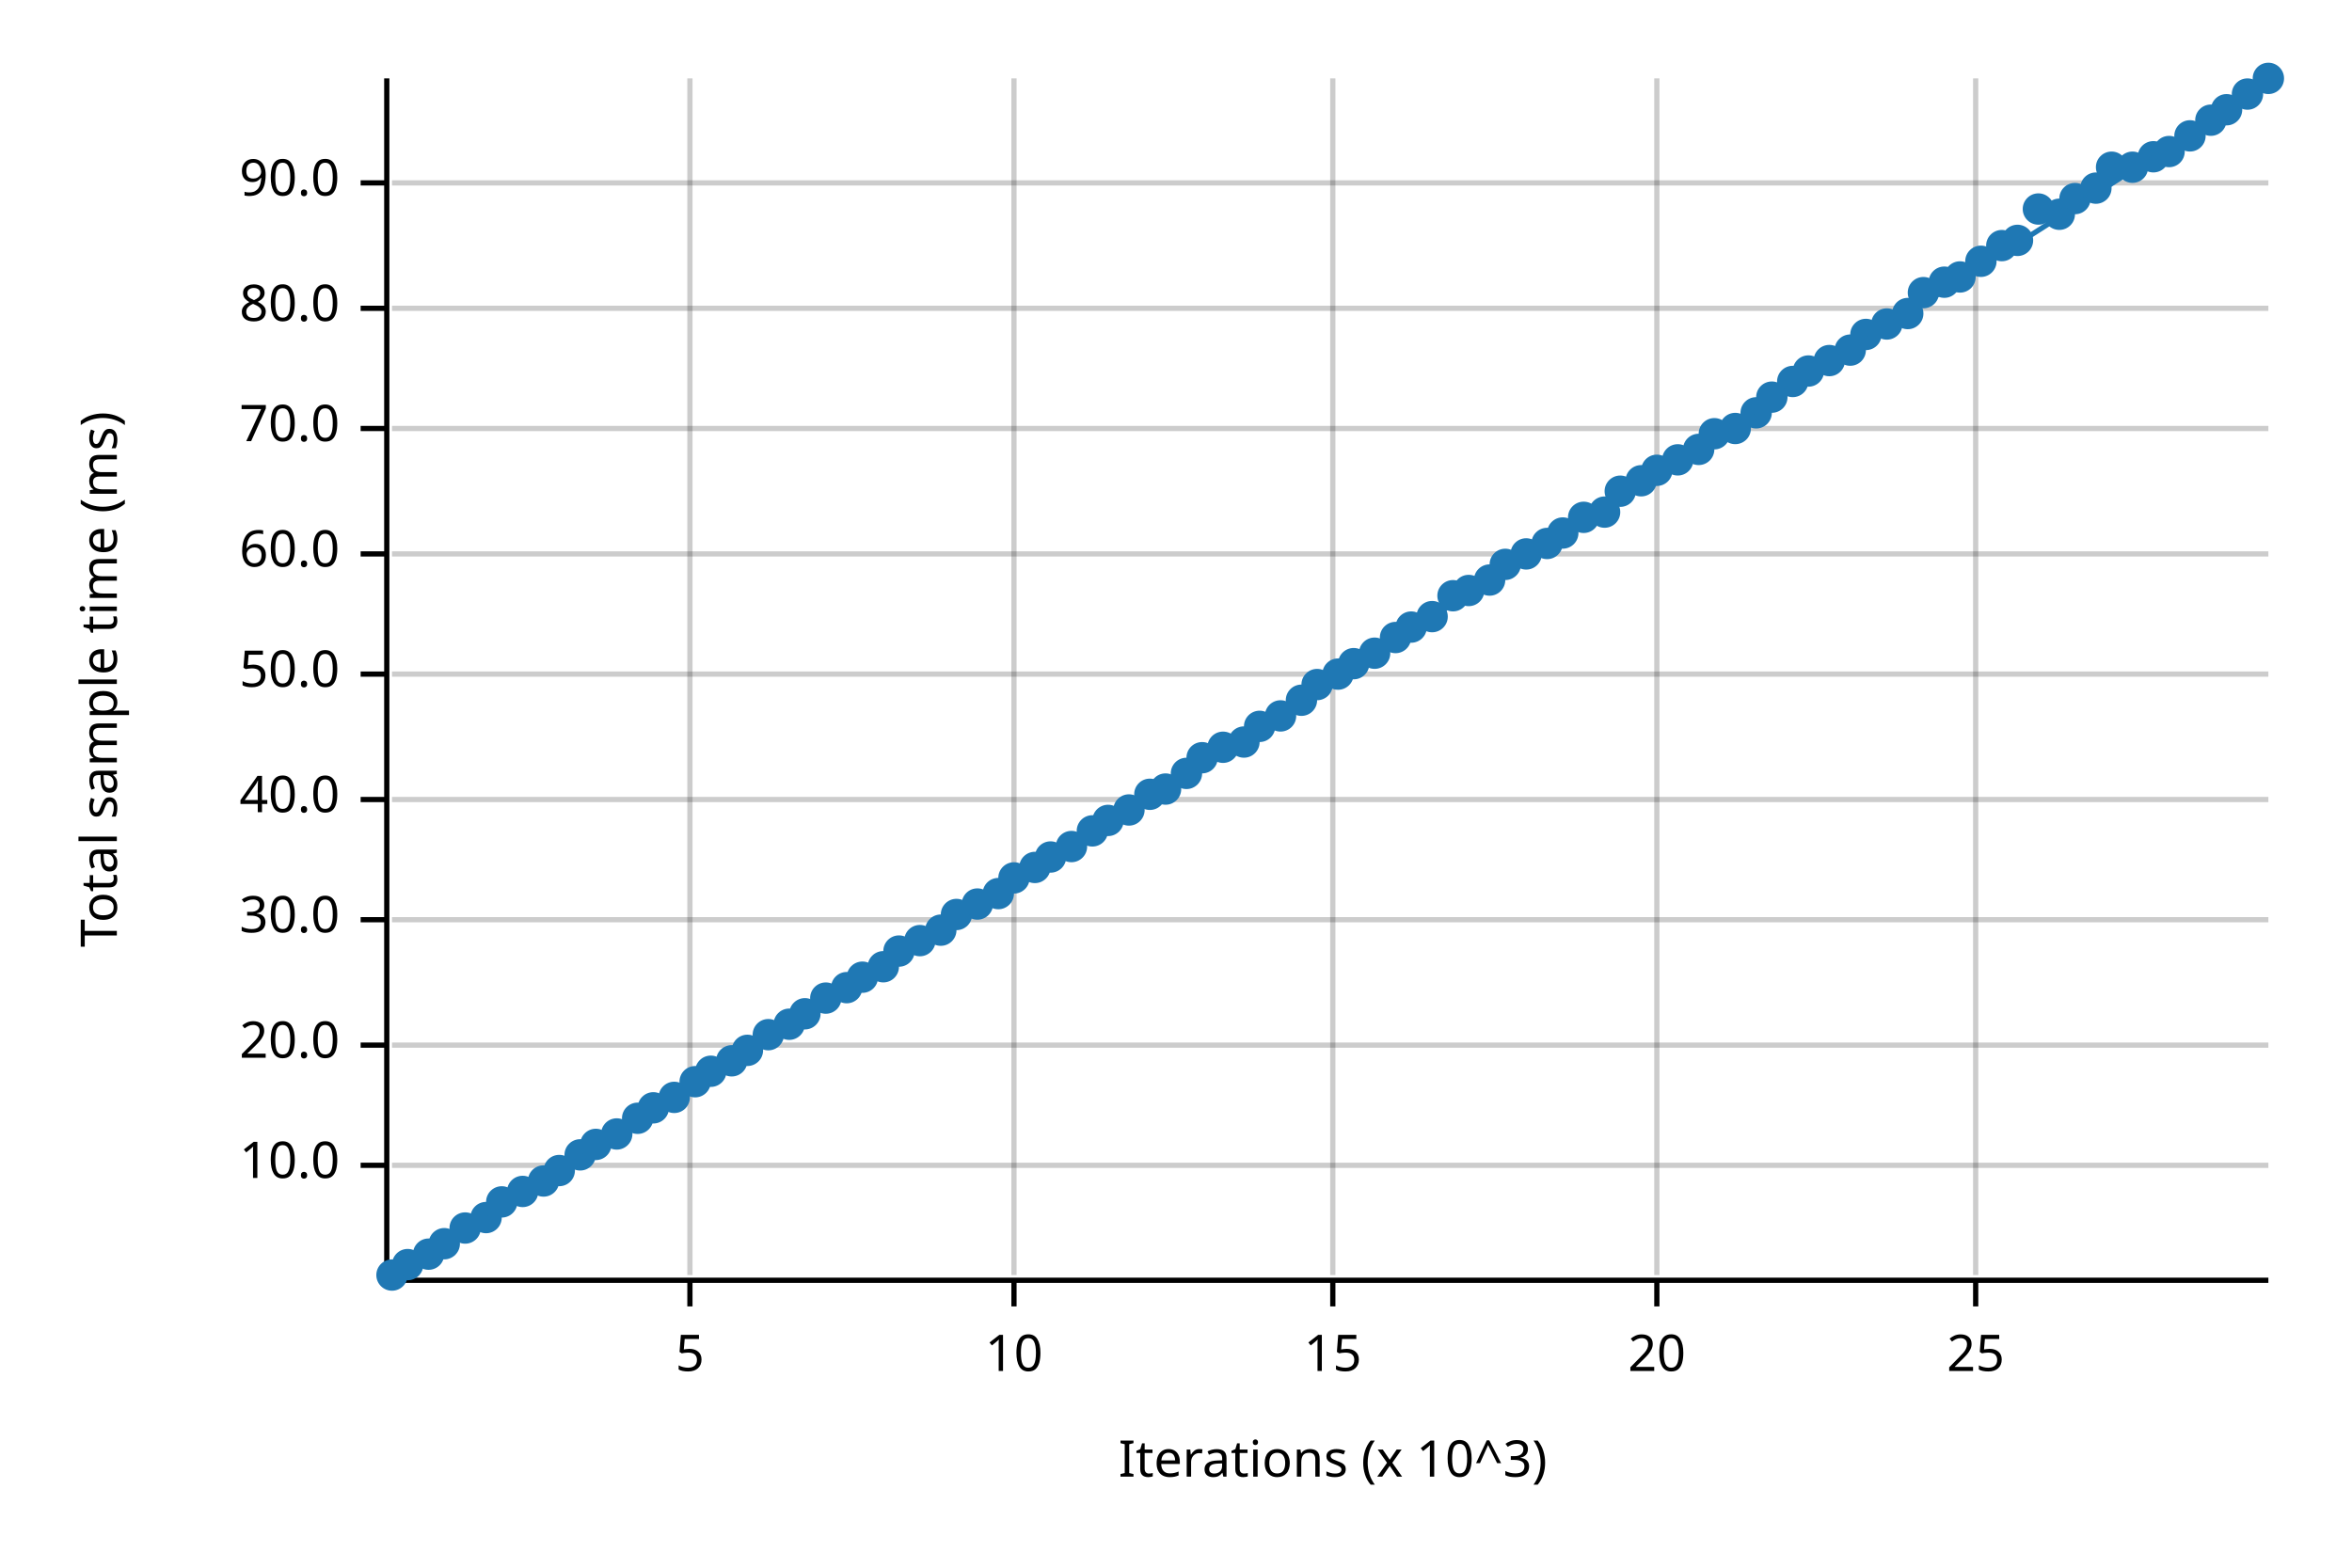
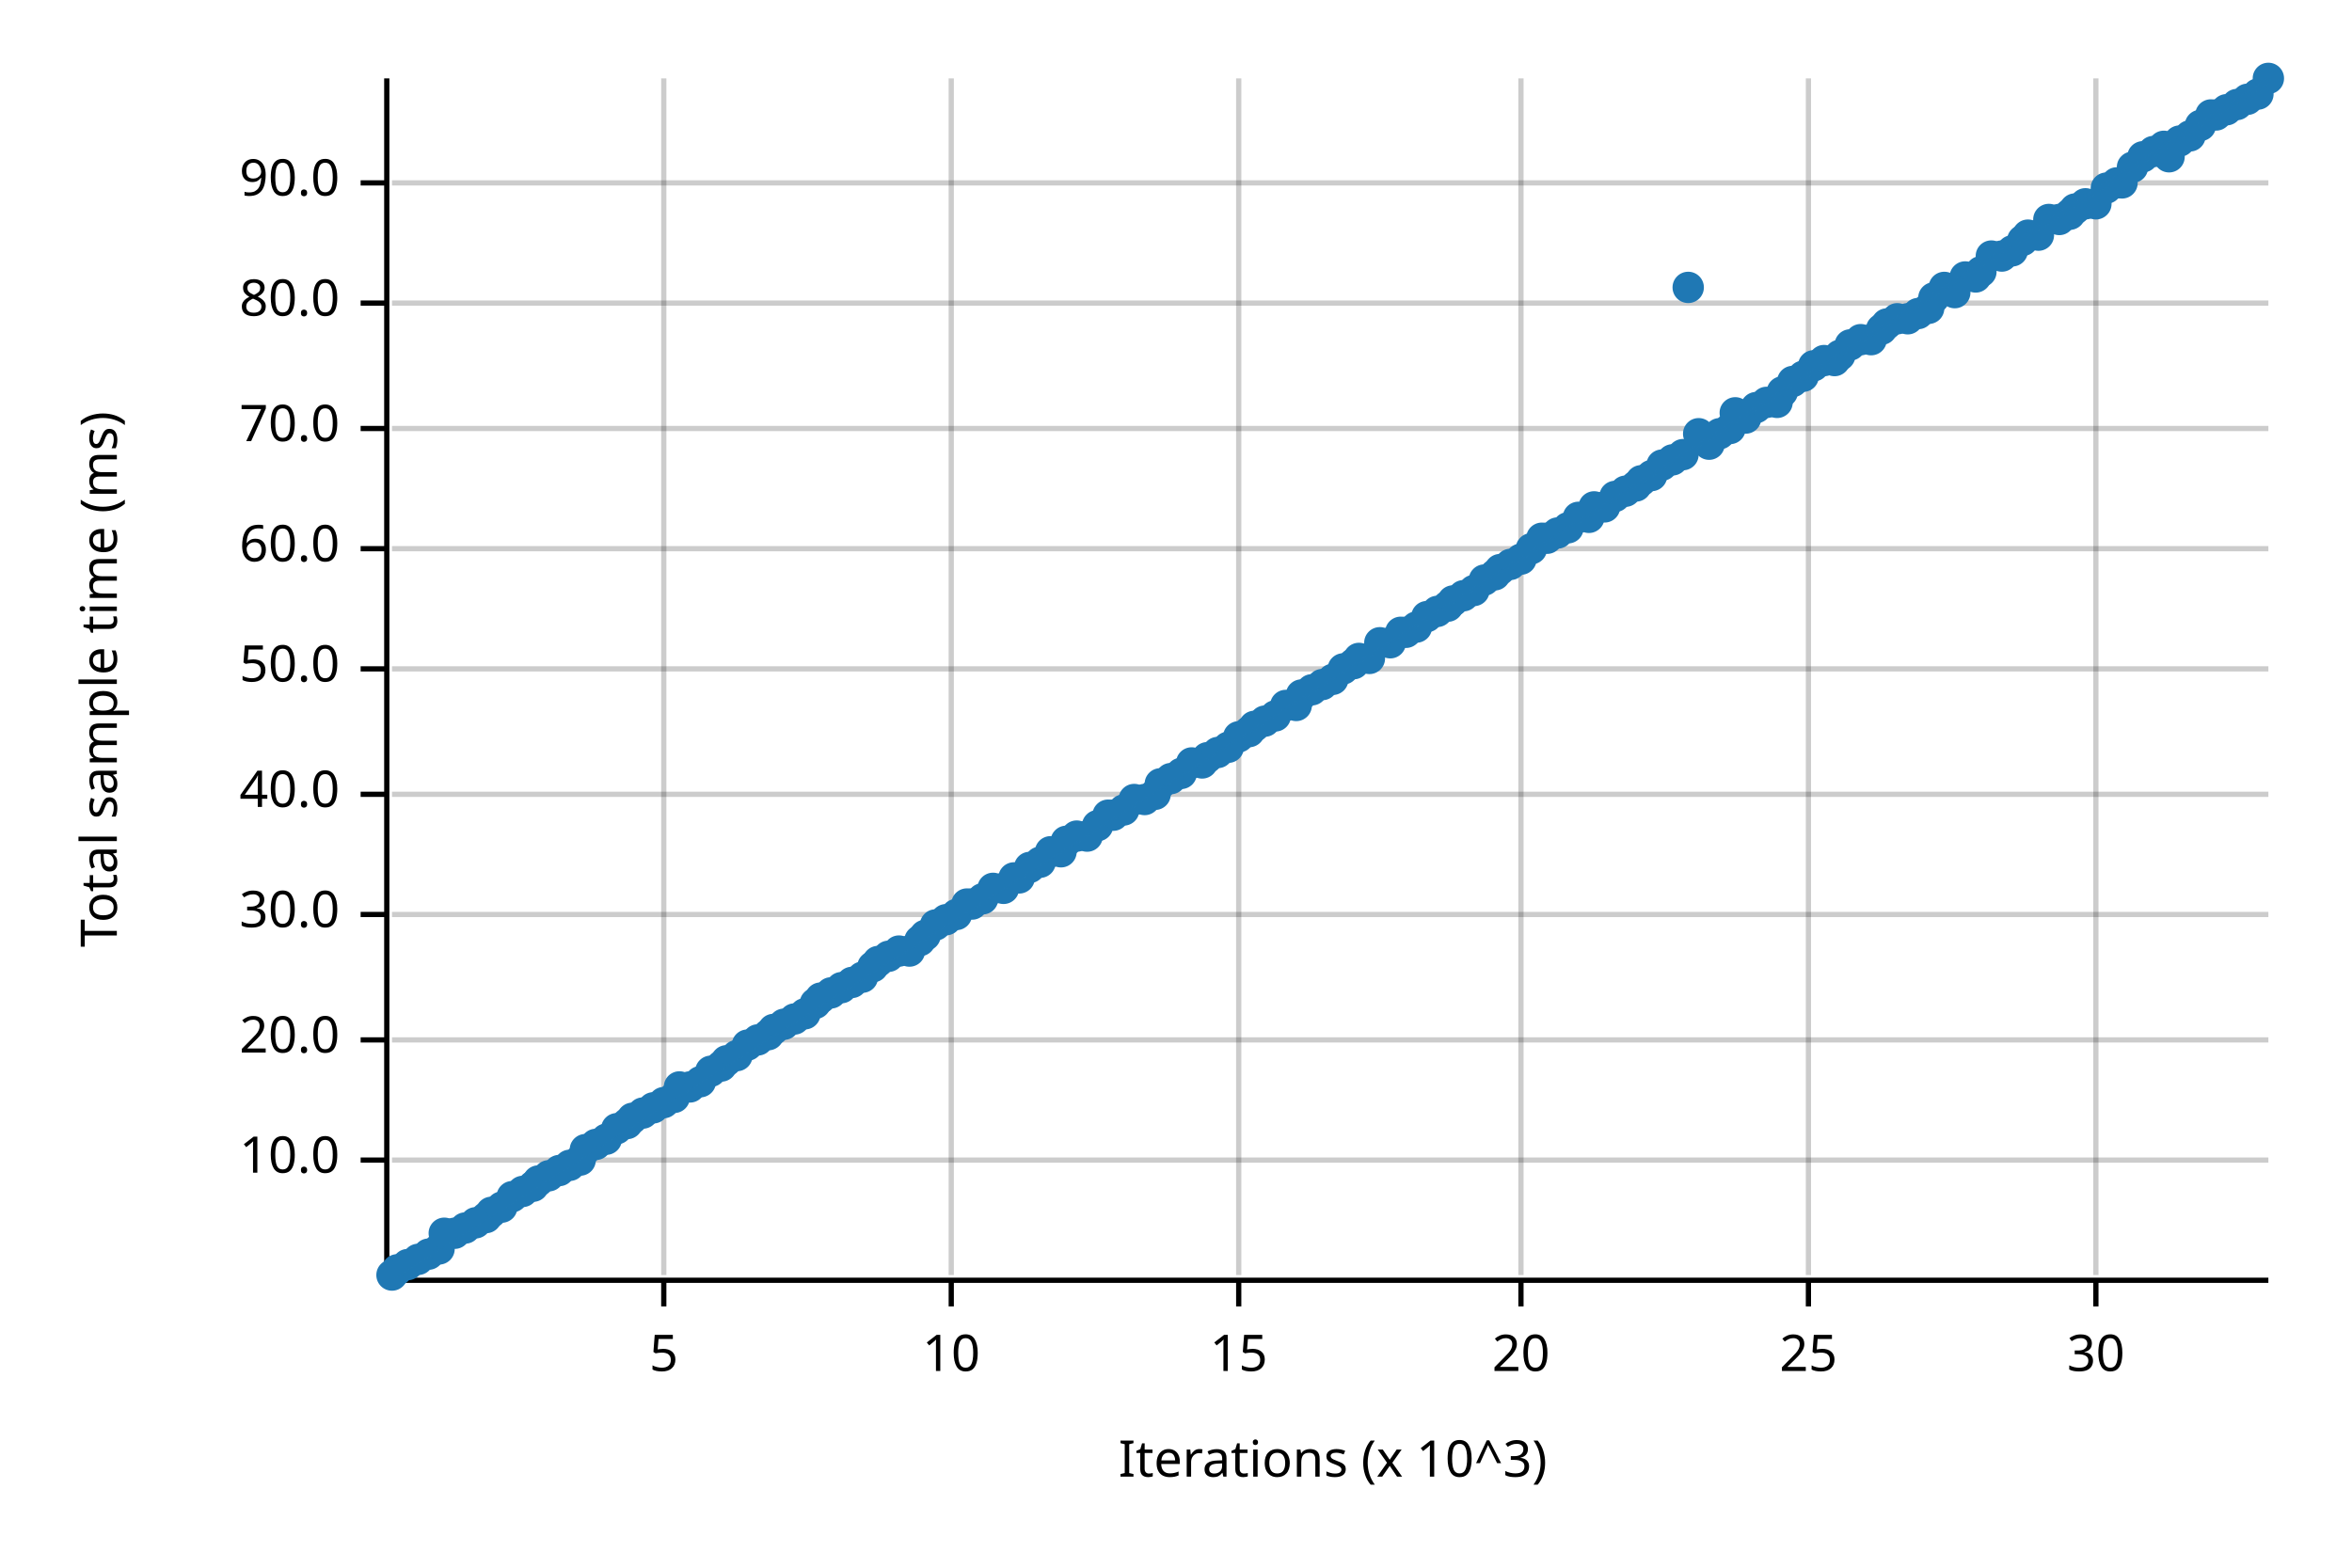
<svg xmlns="http://www.w3.org/2000/svg" width="450" height="300" viewBox="0 0 450 300">
  <text x="15" y="130" dy="0.76em" text-anchor="middle" font-family="sans-serif" font-size="9.677" opacity="1" fill="#000000" transform="rotate(270, 15, 130)">
Total sample time (ms)
</text>
  <text x="255" y="285" dy="-0.5ex" text-anchor="middle" font-family="sans-serif" font-size="9.677" opacity="1" fill="#000000">
Iterations (x 10^3)
</text>
-   <line opacity="0.2" stroke="#000000" stroke-width="1" x1="132" y1="244" x2="132" y2="15" />
-   <line opacity="0.2" stroke="#000000" stroke-width="1" x1="194" y1="244" x2="194" y2="15" />
-   <line opacity="0.2" stroke="#000000" stroke-width="1" x1="255" y1="244" x2="255" y2="15" />
-   <line opacity="0.2" stroke="#000000" stroke-width="1" x1="317" y1="244" x2="317" y2="15" />
-   <line opacity="0.2" stroke="#000000" stroke-width="1" x1="378" y1="244" x2="378" y2="15" />
-   <line opacity="0.2" stroke="#000000" stroke-width="1" x1="75" y1="223" x2="434" y2="223" />
-   <line opacity="0.2" stroke="#000000" stroke-width="1" x1="75" y1="200" x2="434" y2="200" />
-   <line opacity="0.2" stroke="#000000" stroke-width="1" x1="75" y1="176" x2="434" y2="176" />
-   <line opacity="0.2" stroke="#000000" stroke-width="1" x1="75" y1="153" x2="434" y2="153" />
-   <line opacity="0.2" stroke="#000000" stroke-width="1" x1="75" y1="129" x2="434" y2="129" />
-   <line opacity="0.2" stroke="#000000" stroke-width="1" x1="75" y1="106" x2="434" y2="106" />
+   <line opacity="0.2" stroke="#000000" stroke-width="1" x1="127" y1="244" x2="127" y2="15" />
+   <line opacity="0.2" stroke="#000000" stroke-width="1" x1="182" y1="244" x2="182" y2="15" />
+   <line opacity="0.2" stroke="#000000" stroke-width="1" x1="237" y1="244" x2="237" y2="15" />
+   <line opacity="0.2" stroke="#000000" stroke-width="1" x1="291" y1="244" x2="291" y2="15" />
+   <line opacity="0.2" stroke="#000000" stroke-width="1" x1="346" y1="244" x2="346" y2="15" />
+   <line opacity="0.2" stroke="#000000" stroke-width="1" x1="401" y1="244" x2="401" y2="15" />
+   <line opacity="0.2" stroke="#000000" stroke-width="1" x1="75" y1="222" x2="434" y2="222" />
+   <line opacity="0.2" stroke="#000000" stroke-width="1" x1="75" y1="199" x2="434" y2="199" />
+   <line opacity="0.2" stroke="#000000" stroke-width="1" x1="75" y1="175" x2="434" y2="175" />
+   <line opacity="0.2" stroke="#000000" stroke-width="1" x1="75" y1="152" x2="434" y2="152" />
+   <line opacity="0.2" stroke="#000000" stroke-width="1" x1="75" y1="128" x2="434" y2="128" />
+   <line opacity="0.2" stroke="#000000" stroke-width="1" x1="75" y1="105" x2="434" y2="105" />
  <line opacity="0.2" stroke="#000000" stroke-width="1" x1="75" y1="82" x2="434" y2="82" />
-   <line opacity="0.2" stroke="#000000" stroke-width="1" x1="75" y1="59" x2="434" y2="59" />
+   <line opacity="0.2" stroke="#000000" stroke-width="1" x1="75" y1="58" x2="434" y2="58" />
  <line opacity="0.2" stroke="#000000" stroke-width="1" x1="75" y1="35" x2="434" y2="35" />
  <polyline fill="none" opacity="1" stroke="#000000" stroke-width="1" points="74,15 74,244 " />
-   <text x="65" y="223" dy="0.5ex" text-anchor="end" font-family="sans-serif" font-size="9.677" opacity="1" fill="#000000">
+   <text x="65" y="222" dy="0.5ex" text-anchor="end" font-family="sans-serif" font-size="9.677" opacity="1" fill="#000000">
10.0
</text>
-   <polyline fill="none" opacity="1" stroke="#000000" stroke-width="1" points="69,223 74,223 " />
-   <text x="65" y="200" dy="0.5ex" text-anchor="end" font-family="sans-serif" font-size="9.677" opacity="1" fill="#000000">
+   <polyline fill="none" opacity="1" stroke="#000000" stroke-width="1" points="69,222 74,222 " />
+   <text x="65" y="199" dy="0.5ex" text-anchor="end" font-family="sans-serif" font-size="9.677" opacity="1" fill="#000000">
20.0
</text>
-   <polyline fill="none" opacity="1" stroke="#000000" stroke-width="1" points="69,200 74,200 " />
-   <text x="65" y="176" dy="0.5ex" text-anchor="end" font-family="sans-serif" font-size="9.677" opacity="1" fill="#000000">
+   <polyline fill="none" opacity="1" stroke="#000000" stroke-width="1" points="69,199 74,199 " />
+   <text x="65" y="175" dy="0.5ex" text-anchor="end" font-family="sans-serif" font-size="9.677" opacity="1" fill="#000000">
30.0
</text>
-   <polyline fill="none" opacity="1" stroke="#000000" stroke-width="1" points="69,176 74,176 " />
-   <text x="65" y="153" dy="0.5ex" text-anchor="end" font-family="sans-serif" font-size="9.677" opacity="1" fill="#000000">
+   <polyline fill="none" opacity="1" stroke="#000000" stroke-width="1" points="69,175 74,175 " />
+   <text x="65" y="152" dy="0.5ex" text-anchor="end" font-family="sans-serif" font-size="9.677" opacity="1" fill="#000000">
40.0
</text>
-   <polyline fill="none" opacity="1" stroke="#000000" stroke-width="1" points="69,153 74,153 " />
-   <text x="65" y="129" dy="0.5ex" text-anchor="end" font-family="sans-serif" font-size="9.677" opacity="1" fill="#000000">
+   <polyline fill="none" opacity="1" stroke="#000000" stroke-width="1" points="69,152 74,152 " />
+   <text x="65" y="128" dy="0.5ex" text-anchor="end" font-family="sans-serif" font-size="9.677" opacity="1" fill="#000000">
50.0
</text>
-   <polyline fill="none" opacity="1" stroke="#000000" stroke-width="1" points="69,129 74,129 " />
-   <text x="65" y="106" dy="0.5ex" text-anchor="end" font-family="sans-serif" font-size="9.677" opacity="1" fill="#000000">
+   <polyline fill="none" opacity="1" stroke="#000000" stroke-width="1" points="69,128 74,128 " />
+   <text x="65" y="105" dy="0.5ex" text-anchor="end" font-family="sans-serif" font-size="9.677" opacity="1" fill="#000000">
60.0
</text>
-   <polyline fill="none" opacity="1" stroke="#000000" stroke-width="1" points="69,106 74,106 " />
+   <polyline fill="none" opacity="1" stroke="#000000" stroke-width="1" points="69,105 74,105 " />
  <text x="65" y="82" dy="0.5ex" text-anchor="end" font-family="sans-serif" font-size="9.677" opacity="1" fill="#000000">
70.0
</text>
  <polyline fill="none" opacity="1" stroke="#000000" stroke-width="1" points="69,82 74,82 " />
-   <text x="65" y="59" dy="0.5ex" text-anchor="end" font-family="sans-serif" font-size="9.677" opacity="1" fill="#000000">
+   <text x="65" y="58" dy="0.5ex" text-anchor="end" font-family="sans-serif" font-size="9.677" opacity="1" fill="#000000">
80.0
</text>
-   <polyline fill="none" opacity="1" stroke="#000000" stroke-width="1" points="69,59 74,59 " />
+   <polyline fill="none" opacity="1" stroke="#000000" stroke-width="1" points="69,58 74,58 " />
  <text x="65" y="35" dy="0.5ex" text-anchor="end" font-family="sans-serif" font-size="9.677" opacity="1" fill="#000000">
90.0
</text>
  <polyline fill="none" opacity="1" stroke="#000000" stroke-width="1" points="69,35 74,35 " />
  <polyline fill="none" opacity="1" stroke="#000000" stroke-width="1" points="75,245 434,245 " />
-   <text x="132" y="255" dy="0.76em" text-anchor="middle" font-family="sans-serif" font-size="9.677" opacity="1" fill="#000000">
+   <text x="127" y="255" dy="0.76em" text-anchor="middle" font-family="sans-serif" font-size="9.677" opacity="1" fill="#000000">
5
</text>
-   <polyline fill="none" opacity="1" stroke="#000000" stroke-width="1" points="132,245 132,250 " />
-   <text x="194" y="255" dy="0.76em" text-anchor="middle" font-family="sans-serif" font-size="9.677" opacity="1" fill="#000000">
+   <polyline fill="none" opacity="1" stroke="#000000" stroke-width="1" points="127,245 127,250 " />
+   <text x="182" y="255" dy="0.76em" text-anchor="middle" font-family="sans-serif" font-size="9.677" opacity="1" fill="#000000">
10
</text>
-   <polyline fill="none" opacity="1" stroke="#000000" stroke-width="1" points="194,245 194,250 " />
-   <text x="255" y="255" dy="0.76em" text-anchor="middle" font-family="sans-serif" font-size="9.677" opacity="1" fill="#000000">
+   <polyline fill="none" opacity="1" stroke="#000000" stroke-width="1" points="182,245 182,250 " />
+   <text x="237" y="255" dy="0.76em" text-anchor="middle" font-family="sans-serif" font-size="9.677" opacity="1" fill="#000000">
15
</text>
-   <polyline fill="none" opacity="1" stroke="#000000" stroke-width="1" points="255,245 255,250 " />
-   <text x="317" y="255" dy="0.76em" text-anchor="middle" font-family="sans-serif" font-size="9.677" opacity="1" fill="#000000">
+   <polyline fill="none" opacity="1" stroke="#000000" stroke-width="1" points="237,245 237,250 " />
+   <text x="291" y="255" dy="0.76em" text-anchor="middle" font-family="sans-serif" font-size="9.677" opacity="1" fill="#000000">
20
</text>
-   <polyline fill="none" opacity="1" stroke="#000000" stroke-width="1" points="317,245 317,250 " />
-   <text x="378" y="255" dy="0.76em" text-anchor="middle" font-family="sans-serif" font-size="9.677" opacity="1" fill="#000000">
+   <polyline fill="none" opacity="1" stroke="#000000" stroke-width="1" points="291,245 291,250 " />
+   <text x="346" y="255" dy="0.76em" text-anchor="middle" font-family="sans-serif" font-size="9.677" opacity="1" fill="#000000">
25
</text>
-   <polyline fill="none" opacity="1" stroke="#000000" stroke-width="1" points="378,245 378,250 " />
+   <polyline fill="none" opacity="1" stroke="#000000" stroke-width="1" points="346,245 346,250 " />
+   <text x="401" y="255" dy="0.76em" text-anchor="middle" font-family="sans-serif" font-size="9.677" opacity="1" fill="#000000">
+ 30
+ </text>
+   <polyline fill="none" opacity="1" stroke="#000000" stroke-width="1" points="401,245 401,250 " />
  <circle cx="75" cy="244" r="3" opacity="1" fill="#1F78B4" stroke="none" stroke-width="1" />
+   <circle cx="76" cy="243" r="3" opacity="1" fill="#1F78B4" stroke="none" stroke-width="1" />
  <circle cx="78" cy="242" r="3" opacity="1" fill="#1F78B4" stroke="none" stroke-width="1" />
+   <circle cx="80" cy="241" r="3" opacity="1" fill="#1F78B4" stroke="none" stroke-width="1" />
  <circle cx="82" cy="240" r="3" opacity="1" fill="#1F78B4" stroke="none" stroke-width="1" />
-   <circle cx="85" cy="238" r="3" opacity="1" fill="#1F78B4" stroke="none" stroke-width="1" />
+   <circle cx="84" cy="239" r="3" opacity="1" fill="#1F78B4" stroke="none" stroke-width="1" />
+   <circle cx="85" cy="236" r="3" opacity="1" fill="#1F78B4" stroke="none" stroke-width="1" />
+   <circle cx="87" cy="236" r="3" opacity="1" fill="#1F78B4" stroke="none" stroke-width="1" />
  <circle cx="89" cy="235" r="3" opacity="1" fill="#1F78B4" stroke="none" stroke-width="1" />
+   <circle cx="91" cy="234" r="3" opacity="1" fill="#1F78B4" stroke="none" stroke-width="1" />
  <circle cx="93" cy="233" r="3" opacity="1" fill="#1F78B4" stroke="none" stroke-width="1" />
-   <circle cx="96" cy="230" r="3" opacity="1" fill="#1F78B4" stroke="none" stroke-width="1" />
+   <circle cx="94" cy="232" r="3" opacity="1" fill="#1F78B4" stroke="none" stroke-width="1" />
+   <circle cx="96" cy="231" r="3" opacity="1" fill="#1F78B4" stroke="none" stroke-width="1" />
+   <circle cx="98" cy="229" r="3" opacity="1" fill="#1F78B4" stroke="none" stroke-width="1" />
  <circle cx="100" cy="228" r="3" opacity="1" fill="#1F78B4" stroke="none" stroke-width="1" />
-   <circle cx="104" cy="226" r="3" opacity="1" fill="#1F78B4" stroke="none" stroke-width="1" />
+   <circle cx="102" cy="227" r="3" opacity="1" fill="#1F78B4" stroke="none" stroke-width="1" />
+   <circle cx="103" cy="226" r="3" opacity="1" fill="#1F78B4" stroke="none" stroke-width="1" />
+   <circle cx="105" cy="225" r="3" opacity="1" fill="#1F78B4" stroke="none" stroke-width="1" />
  <circle cx="107" cy="224" r="3" opacity="1" fill="#1F78B4" stroke="none" stroke-width="1" />
-   <circle cx="111" cy="221" r="3" opacity="1" fill="#1F78B4" stroke="none" stroke-width="1" />
+   <circle cx="109" cy="223" r="3" opacity="1" fill="#1F78B4" stroke="none" stroke-width="1" />
+   <circle cx="111" cy="222" r="3" opacity="1" fill="#1F78B4" stroke="none" stroke-width="1" />
+   <circle cx="112" cy="220" r="3" opacity="1" fill="#1F78B4" stroke="none" stroke-width="1" />
  <circle cx="114" cy="219" r="3" opacity="1" fill="#1F78B4" stroke="none" stroke-width="1" />
-   <circle cx="118" cy="217" r="3" opacity="1" fill="#1F78B4" stroke="none" stroke-width="1" />
-   <circle cx="122" cy="214" r="3" opacity="1" fill="#1F78B4" stroke="none" stroke-width="1" />
+   <circle cx="116" cy="218" r="3" opacity="1" fill="#1F78B4" stroke="none" stroke-width="1" />
+   <circle cx="118" cy="216" r="3" opacity="1" fill="#1F78B4" stroke="none" stroke-width="1" />
+   <circle cx="120" cy="215" r="3" opacity="1" fill="#1F78B4" stroke="none" stroke-width="1" />
+   <circle cx="121" cy="214" r="3" opacity="1" fill="#1F78B4" stroke="none" stroke-width="1" />
+   <circle cx="123" cy="213" r="3" opacity="1" fill="#1F78B4" stroke="none" stroke-width="1" />
  <circle cx="125" cy="212" r="3" opacity="1" fill="#1F78B4" stroke="none" stroke-width="1" />
+   <circle cx="127" cy="211" r="3" opacity="1" fill="#1F78B4" stroke="none" stroke-width="1" />
  <circle cx="129" cy="210" r="3" opacity="1" fill="#1F78B4" stroke="none" stroke-width="1" />
-   <circle cx="133" cy="207" r="3" opacity="1" fill="#1F78B4" stroke="none" stroke-width="1" />
+   <circle cx="130" cy="208" r="3" opacity="1" fill="#1F78B4" stroke="none" stroke-width="1" />
+   <circle cx="132" cy="208" r="3" opacity="1" fill="#1F78B4" stroke="none" stroke-width="1" />
+   <circle cx="134" cy="207" r="3" opacity="1" fill="#1F78B4" stroke="none" stroke-width="1" />
  <circle cx="136" cy="205" r="3" opacity="1" fill="#1F78B4" stroke="none" stroke-width="1" />
-   <circle cx="140" cy="203" r="3" opacity="1" fill="#1F78B4" stroke="none" stroke-width="1" />
-   <circle cx="143" cy="201" r="3" opacity="1" fill="#1F78B4" stroke="none" stroke-width="1" />
+   <circle cx="138" cy="204" r="3" opacity="1" fill="#1F78B4" stroke="none" stroke-width="1" />
+   <circle cx="139" cy="203" r="3" opacity="1" fill="#1F78B4" stroke="none" stroke-width="1" />
+   <circle cx="141" cy="202" r="3" opacity="1" fill="#1F78B4" stroke="none" stroke-width="1" />
+   <circle cx="143" cy="200" r="3" opacity="1" fill="#1F78B4" stroke="none" stroke-width="1" />
+   <circle cx="145" cy="199" r="3" opacity="1" fill="#1F78B4" stroke="none" stroke-width="1" />
  <circle cx="147" cy="198" r="3" opacity="1" fill="#1F78B4" stroke="none" stroke-width="1" />
-   <circle cx="151" cy="196" r="3" opacity="1" fill="#1F78B4" stroke="none" stroke-width="1" />
+   <circle cx="148" cy="197" r="3" opacity="1" fill="#1F78B4" stroke="none" stroke-width="1" />
+   <circle cx="150" cy="196" r="3" opacity="1" fill="#1F78B4" stroke="none" stroke-width="1" />
+   <circle cx="152" cy="195" r="3" opacity="1" fill="#1F78B4" stroke="none" stroke-width="1" />
  <circle cx="154" cy="194" r="3" opacity="1" fill="#1F78B4" stroke="none" stroke-width="1" />
-   <circle cx="158" cy="191" r="3" opacity="1" fill="#1F78B4" stroke="none" stroke-width="1" />
-   <circle cx="162" cy="189" r="3" opacity="1" fill="#1F78B4" stroke="none" stroke-width="1" />
+   <circle cx="156" cy="192" r="3" opacity="1" fill="#1F78B4" stroke="none" stroke-width="1" />
+   <circle cx="157" cy="191" r="3" opacity="1" fill="#1F78B4" stroke="none" stroke-width="1" />
+   <circle cx="159" cy="190" r="3" opacity="1" fill="#1F78B4" stroke="none" stroke-width="1" />
+   <circle cx="161" cy="189" r="3" opacity="1" fill="#1F78B4" stroke="none" stroke-width="1" />
+   <circle cx="163" cy="188" r="3" opacity="1" fill="#1F78B4" stroke="none" stroke-width="1" />
  <circle cx="165" cy="187" r="3" opacity="1" fill="#1F78B4" stroke="none" stroke-width="1" />
-   <circle cx="169" cy="185" r="3" opacity="1" fill="#1F78B4" stroke="none" stroke-width="1" />
+   <circle cx="167" cy="185" r="3" opacity="1" fill="#1F78B4" stroke="none" stroke-width="1" />
+   <circle cx="168" cy="184" r="3" opacity="1" fill="#1F78B4" stroke="none" stroke-width="1" />
+   <circle cx="170" cy="183" r="3" opacity="1" fill="#1F78B4" stroke="none" stroke-width="1" />
  <circle cx="172" cy="182" r="3" opacity="1" fill="#1F78B4" stroke="none" stroke-width="1" />
+   <circle cx="174" cy="182" r="3" opacity="1" fill="#1F78B4" stroke="none" stroke-width="1" />
  <circle cx="176" cy="180" r="3" opacity="1" fill="#1F78B4" stroke="none" stroke-width="1" />
-   <circle cx="180" cy="178" r="3" opacity="1" fill="#1F78B4" stroke="none" stroke-width="1" />
+   <circle cx="177" cy="179" r="3" opacity="1" fill="#1F78B4" stroke="none" stroke-width="1" />
+   <circle cx="179" cy="177" r="3" opacity="1" fill="#1F78B4" stroke="none" stroke-width="1" />
+   <circle cx="181" cy="176" r="3" opacity="1" fill="#1F78B4" stroke="none" stroke-width="1" />
  <circle cx="183" cy="175" r="3" opacity="1" fill="#1F78B4" stroke="none" stroke-width="1" />
-   <circle cx="187" cy="173" r="3" opacity="1" fill="#1F78B4" stroke="none" stroke-width="1" />
-   <circle cx="191" cy="171" r="3" opacity="1" fill="#1F78B4" stroke="none" stroke-width="1" />
+   <circle cx="185" cy="173" r="3" opacity="1" fill="#1F78B4" stroke="none" stroke-width="1" />
+   <circle cx="186" cy="173" r="3" opacity="1" fill="#1F78B4" stroke="none" stroke-width="1" />
+   <circle cx="188" cy="172" r="3" opacity="1" fill="#1F78B4" stroke="none" stroke-width="1" />
+   <circle cx="190" cy="170" r="3" opacity="1" fill="#1F78B4" stroke="none" stroke-width="1" />
+   <circle cx="192" cy="170" r="3" opacity="1" fill="#1F78B4" stroke="none" stroke-width="1" />
  <circle cx="194" cy="168" r="3" opacity="1" fill="#1F78B4" stroke="none" stroke-width="1" />
-   <circle cx="198" cy="166" r="3" opacity="1" fill="#1F78B4" stroke="none" stroke-width="1" />
-   <circle cx="201" cy="164" r="3" opacity="1" fill="#1F78B4" stroke="none" stroke-width="1" />
-   <circle cx="205" cy="162" r="3" opacity="1" fill="#1F78B4" stroke="none" stroke-width="1" />
-   <circle cx="209" cy="159" r="3" opacity="1" fill="#1F78B4" stroke="none" stroke-width="1" />
-   <circle cx="212" cy="157" r="3" opacity="1" fill="#1F78B4" stroke="none" stroke-width="1" />
-   <circle cx="216" cy="155" r="3" opacity="1" fill="#1F78B4" stroke="none" stroke-width="1" />
-   <circle cx="220" cy="152" r="3" opacity="1" fill="#1F78B4" stroke="none" stroke-width="1" />
-   <circle cx="223" cy="151" r="3" opacity="1" fill="#1F78B4" stroke="none" stroke-width="1" />
-   <circle cx="227" cy="148" r="3" opacity="1" fill="#1F78B4" stroke="none" stroke-width="1" />
-   <circle cx="230" cy="145" r="3" opacity="1" fill="#1F78B4" stroke="none" stroke-width="1" />
-   <circle cx="234" cy="143" r="3" opacity="1" fill="#1F78B4" stroke="none" stroke-width="1" />
-   <circle cx="238" cy="142" r="3" opacity="1" fill="#1F78B4" stroke="none" stroke-width="1" />
-   <circle cx="241" cy="139" r="3" opacity="1" fill="#1F78B4" stroke="none" stroke-width="1" />
-   <circle cx="245" cy="137" r="3" opacity="1" fill="#1F78B4" stroke="none" stroke-width="1" />
-   <circle cx="249" cy="134" r="3" opacity="1" fill="#1F78B4" stroke="none" stroke-width="1" />
-   <circle cx="252" cy="131" r="3" opacity="1" fill="#1F78B4" stroke="none" stroke-width="1" />
-   <circle cx="256" cy="129" r="3" opacity="1" fill="#1F78B4" stroke="none" stroke-width="1" />
+   <circle cx="195" cy="168" r="3" opacity="1" fill="#1F78B4" stroke="none" stroke-width="1" />
+   <circle cx="197" cy="166" r="3" opacity="1" fill="#1F78B4" stroke="none" stroke-width="1" />
+   <circle cx="199" cy="165" r="3" opacity="1" fill="#1F78B4" stroke="none" stroke-width="1" />
+   <circle cx="201" cy="163" r="3" opacity="1" fill="#1F78B4" stroke="none" stroke-width="1" />
+   <circle cx="203" cy="163" r="3" opacity="1" fill="#1F78B4" stroke="none" stroke-width="1" />
+   <circle cx="204" cy="161" r="3" opacity="1" fill="#1F78B4" stroke="none" stroke-width="1" />
+   <circle cx="206" cy="160" r="3" opacity="1" fill="#1F78B4" stroke="none" stroke-width="1" />
+   <circle cx="208" cy="160" r="3" opacity="1" fill="#1F78B4" stroke="none" stroke-width="1" />
+   <circle cx="210" cy="158" r="3" opacity="1" fill="#1F78B4" stroke="none" stroke-width="1" />
+   <circle cx="212" cy="156" r="3" opacity="1" fill="#1F78B4" stroke="none" stroke-width="1" />
+   <circle cx="213" cy="156" r="3" opacity="1" fill="#1F78B4" stroke="none" stroke-width="1" />
+   <circle cx="215" cy="155" r="3" opacity="1" fill="#1F78B4" stroke="none" stroke-width="1" />
+   <circle cx="217" cy="153" r="3" opacity="1" fill="#1F78B4" stroke="none" stroke-width="1" />
+   <circle cx="219" cy="153" r="3" opacity="1" fill="#1F78B4" stroke="none" stroke-width="1" />
+   <circle cx="221" cy="152" r="3" opacity="1" fill="#1F78B4" stroke="none" stroke-width="1" />
+   <circle cx="222" cy="150" r="3" opacity="1" fill="#1F78B4" stroke="none" stroke-width="1" />
+   <circle cx="224" cy="149" r="3" opacity="1" fill="#1F78B4" stroke="none" stroke-width="1" />
+   <circle cx="226" cy="148" r="3" opacity="1" fill="#1F78B4" stroke="none" stroke-width="1" />
+   <circle cx="228" cy="146" r="3" opacity="1" fill="#1F78B4" stroke="none" stroke-width="1" />
+   <circle cx="230" cy="146" r="3" opacity="1" fill="#1F78B4" stroke="none" stroke-width="1" />
+   <circle cx="231" cy="145" r="3" opacity="1" fill="#1F78B4" stroke="none" stroke-width="1" />
+   <circle cx="233" cy="144" r="3" opacity="1" fill="#1F78B4" stroke="none" stroke-width="1" />
+   <circle cx="235" cy="143" r="3" opacity="1" fill="#1F78B4" stroke="none" stroke-width="1" />
+   <circle cx="237" cy="141" r="3" opacity="1" fill="#1F78B4" stroke="none" stroke-width="1" />
+   <circle cx="239" cy="140" r="3" opacity="1" fill="#1F78B4" stroke="none" stroke-width="1" />
+   <circle cx="240" cy="139" r="3" opacity="1" fill="#1F78B4" stroke="none" stroke-width="1" />
+   <circle cx="242" cy="138" r="3" opacity="1" fill="#1F78B4" stroke="none" stroke-width="1" />
+   <circle cx="244" cy="137" r="3" opacity="1" fill="#1F78B4" stroke="none" stroke-width="1" />
+   <circle cx="246" cy="135" r="3" opacity="1" fill="#1F78B4" stroke="none" stroke-width="1" />
+   <circle cx="248" cy="135" r="3" opacity="1" fill="#1F78B4" stroke="none" stroke-width="1" />
+   <circle cx="249" cy="133" r="3" opacity="1" fill="#1F78B4" stroke="none" stroke-width="1" />
+   <circle cx="251" cy="132" r="3" opacity="1" fill="#1F78B4" stroke="none" stroke-width="1" />
+   <circle cx="253" cy="131" r="3" opacity="1" fill="#1F78B4" stroke="none" stroke-width="1" />
+   <circle cx="255" cy="130" r="3" opacity="1" fill="#1F78B4" stroke="none" stroke-width="1" />
+   <circle cx="257" cy="128" r="3" opacity="1" fill="#1F78B4" stroke="none" stroke-width="1" />
  <circle cx="259" cy="127" r="3" opacity="1" fill="#1F78B4" stroke="none" stroke-width="1" />
-   <circle cx="263" cy="125" r="3" opacity="1" fill="#1F78B4" stroke="none" stroke-width="1" />
-   <circle cx="267" cy="122" r="3" opacity="1" fill="#1F78B4" stroke="none" stroke-width="1" />
-   <circle cx="270" cy="120" r="3" opacity="1" fill="#1F78B4" stroke="none" stroke-width="1" />
-   <circle cx="274" cy="118" r="3" opacity="1" fill="#1F78B4" stroke="none" stroke-width="1" />
-   <circle cx="278" cy="114" r="3" opacity="1" fill="#1F78B4" stroke="none" stroke-width="1" />
-   <circle cx="281" cy="113" r="3" opacity="1" fill="#1F78B4" stroke="none" stroke-width="1" />
-   <circle cx="285" cy="111" r="3" opacity="1" fill="#1F78B4" stroke="none" stroke-width="1" />
-   <circle cx="288" cy="108" r="3" opacity="1" fill="#1F78B4" stroke="none" stroke-width="1" />
-   <circle cx="292" cy="106" r="3" opacity="1" fill="#1F78B4" stroke="none" stroke-width="1" />
-   <circle cx="296" cy="104" r="3" opacity="1" fill="#1F78B4" stroke="none" stroke-width="1" />
-   <circle cx="299" cy="102" r="3" opacity="1" fill="#1F78B4" stroke="none" stroke-width="1" />
-   <circle cx="303" cy="99" r="3" opacity="1" fill="#1F78B4" stroke="none" stroke-width="1" />
-   <circle cx="307" cy="98" r="3" opacity="1" fill="#1F78B4" stroke="none" stroke-width="1" />
-   <circle cx="310" cy="94" r="3" opacity="1" fill="#1F78B4" stroke="none" stroke-width="1" />
+   <circle cx="260" cy="126" r="3" opacity="1" fill="#1F78B4" stroke="none" stroke-width="1" />
+   <circle cx="262" cy="126" r="3" opacity="1" fill="#1F78B4" stroke="none" stroke-width="1" />
+   <circle cx="264" cy="123" r="3" opacity="1" fill="#1F78B4" stroke="none" stroke-width="1" />
+   <circle cx="266" cy="123" r="3" opacity="1" fill="#1F78B4" stroke="none" stroke-width="1" />
+   <circle cx="268" cy="121" r="3" opacity="1" fill="#1F78B4" stroke="none" stroke-width="1" />
+   <circle cx="269" cy="121" r="3" opacity="1" fill="#1F78B4" stroke="none" stroke-width="1" />
+   <circle cx="271" cy="120" r="3" opacity="1" fill="#1F78B4" stroke="none" stroke-width="1" />
+   <circle cx="273" cy="118" r="3" opacity="1" fill="#1F78B4" stroke="none" stroke-width="1" />
+   <circle cx="275" cy="117" r="3" opacity="1" fill="#1F78B4" stroke="none" stroke-width="1" />
+   <circle cx="277" cy="116" r="3" opacity="1" fill="#1F78B4" stroke="none" stroke-width="1" />
+   <circle cx="278" cy="115" r="3" opacity="1" fill="#1F78B4" stroke="none" stroke-width="1" />
+   <circle cx="280" cy="114" r="3" opacity="1" fill="#1F78B4" stroke="none" stroke-width="1" />
+   <circle cx="282" cy="113" r="3" opacity="1" fill="#1F78B4" stroke="none" stroke-width="1" />
+   <circle cx="284" cy="111" r="3" opacity="1" fill="#1F78B4" stroke="none" stroke-width="1" />
+   <circle cx="286" cy="110" r="3" opacity="1" fill="#1F78B4" stroke="none" stroke-width="1" />
+   <circle cx="287" cy="109" r="3" opacity="1" fill="#1F78B4" stroke="none" stroke-width="1" />
+   <circle cx="289" cy="108" r="3" opacity="1" fill="#1F78B4" stroke="none" stroke-width="1" />
+   <circle cx="291" cy="107" r="3" opacity="1" fill="#1F78B4" stroke="none" stroke-width="1" />
+   <circle cx="293" cy="105" r="3" opacity="1" fill="#1F78B4" stroke="none" stroke-width="1" />
+   <circle cx="295" cy="103" r="3" opacity="1" fill="#1F78B4" stroke="none" stroke-width="1" />
+   <circle cx="296" cy="103" r="3" opacity="1" fill="#1F78B4" stroke="none" stroke-width="1" />
+   <circle cx="298" cy="102" r="3" opacity="1" fill="#1F78B4" stroke="none" stroke-width="1" />
+   <circle cx="300" cy="101" r="3" opacity="1" fill="#1F78B4" stroke="none" stroke-width="1" />
+   <circle cx="302" cy="99" r="3" opacity="1" fill="#1F78B4" stroke="none" stroke-width="1" />
+   <circle cx="304" cy="99" r="3" opacity="1" fill="#1F78B4" stroke="none" stroke-width="1" />
+   <circle cx="305" cy="97" r="3" opacity="1" fill="#1F78B4" stroke="none" stroke-width="1" />
+   <circle cx="307" cy="97" r="3" opacity="1" fill="#1F78B4" stroke="none" stroke-width="1" />
+   <circle cx="309" cy="95" r="3" opacity="1" fill="#1F78B4" stroke="none" stroke-width="1" />
+   <circle cx="311" cy="94" r="3" opacity="1" fill="#1F78B4" stroke="none" stroke-width="1" />
+   <circle cx="313" cy="93" r="3" opacity="1" fill="#1F78B4" stroke="none" stroke-width="1" />
  <circle cx="314" cy="92" r="3" opacity="1" fill="#1F78B4" stroke="none" stroke-width="1" />
-   <circle cx="317" cy="90" r="3" opacity="1" fill="#1F78B4" stroke="none" stroke-width="1" />
-   <circle cx="321" cy="88" r="3" opacity="1" fill="#1F78B4" stroke="none" stroke-width="1" />
-   <circle cx="325" cy="86" r="3" opacity="1" fill="#1F78B4" stroke="none" stroke-width="1" />
-   <circle cx="328" cy="83" r="3" opacity="1" fill="#1F78B4" stroke="none" stroke-width="1" />
-   <circle cx="332" cy="82" r="3" opacity="1" fill="#1F78B4" stroke="none" stroke-width="1" />
-   <circle cx="336" cy="79" r="3" opacity="1" fill="#1F78B4" stroke="none" stroke-width="1" />
-   <circle cx="339" cy="76" r="3" opacity="1" fill="#1F78B4" stroke="none" stroke-width="1" />
+   <circle cx="316" cy="91" r="3" opacity="1" fill="#1F78B4" stroke="none" stroke-width="1" />
+   <circle cx="318" cy="89" r="3" opacity="1" fill="#1F78B4" stroke="none" stroke-width="1" />
+   <circle cx="320" cy="88" r="3" opacity="1" fill="#1F78B4" stroke="none" stroke-width="1" />
+   <circle cx="322" cy="87" r="3" opacity="1" fill="#1F78B4" stroke="none" stroke-width="1" />
+   <circle cx="323" cy="55" r="3" opacity="1" fill="#1F78B4" stroke="none" stroke-width="1" />
+   <circle cx="325" cy="83" r="3" opacity="1" fill="#1F78B4" stroke="none" stroke-width="1" />
+   <circle cx="327" cy="85" r="3" opacity="1" fill="#1F78B4" stroke="none" stroke-width="1" />
+   <circle cx="329" cy="83" r="3" opacity="1" fill="#1F78B4" stroke="none" stroke-width="1" />
+   <circle cx="331" cy="82" r="3" opacity="1" fill="#1F78B4" stroke="none" stroke-width="1" />
+   <circle cx="332" cy="79" r="3" opacity="1" fill="#1F78B4" stroke="none" stroke-width="1" />
+   <circle cx="334" cy="80" r="3" opacity="1" fill="#1F78B4" stroke="none" stroke-width="1" />
+   <circle cx="336" cy="78" r="3" opacity="1" fill="#1F78B4" stroke="none" stroke-width="1" />
+   <circle cx="338" cy="77" r="3" opacity="1" fill="#1F78B4" stroke="none" stroke-width="1" />
+   <circle cx="340" cy="77" r="3" opacity="1" fill="#1F78B4" stroke="none" stroke-width="1" />
+   <circle cx="341" cy="75" r="3" opacity="1" fill="#1F78B4" stroke="none" stroke-width="1" />
  <circle cx="343" cy="73" r="3" opacity="1" fill="#1F78B4" stroke="none" stroke-width="1" />
-   <circle cx="346" cy="71" r="3" opacity="1" fill="#1F78B4" stroke="none" stroke-width="1" />
-   <circle cx="350" cy="69" r="3" opacity="1" fill="#1F78B4" stroke="none" stroke-width="1" />
-   <circle cx="354" cy="67" r="3" opacity="1" fill="#1F78B4" stroke="none" stroke-width="1" />
-   <circle cx="357" cy="64" r="3" opacity="1" fill="#1F78B4" stroke="none" stroke-width="1" />
+   <circle cx="345" cy="72" r="3" opacity="1" fill="#1F78B4" stroke="none" stroke-width="1" />
+   <circle cx="347" cy="70" r="3" opacity="1" fill="#1F78B4" stroke="none" stroke-width="1" />
+   <circle cx="349" cy="69" r="3" opacity="1" fill="#1F78B4" stroke="none" stroke-width="1" />
+   <circle cx="351" cy="69" r="3" opacity="1" fill="#1F78B4" stroke="none" stroke-width="1" />
+   <circle cx="352" cy="68" r="3" opacity="1" fill="#1F78B4" stroke="none" stroke-width="1" />
+   <circle cx="354" cy="66" r="3" opacity="1" fill="#1F78B4" stroke="none" stroke-width="1" />
+   <circle cx="356" cy="65" r="3" opacity="1" fill="#1F78B4" stroke="none" stroke-width="1" />
+   <circle cx="358" cy="65" r="3" opacity="1" fill="#1F78B4" stroke="none" stroke-width="1" />
+   <circle cx="360" cy="63" r="3" opacity="1" fill="#1F78B4" stroke="none" stroke-width="1" />
  <circle cx="361" cy="62" r="3" opacity="1" fill="#1F78B4" stroke="none" stroke-width="1" />
-   <circle cx="365" cy="60" r="3" opacity="1" fill="#1F78B4" stroke="none" stroke-width="1" />
-   <circle cx="368" cy="56" r="3" opacity="1" fill="#1F78B4" stroke="none" stroke-width="1" />
-   <circle cx="372" cy="54" r="3" opacity="1" fill="#1F78B4" stroke="none" stroke-width="1" />
-   <circle cx="375" cy="53" r="3" opacity="1" fill="#1F78B4" stroke="none" stroke-width="1" />
-   <circle cx="379" cy="50" r="3" opacity="1" fill="#1F78B4" stroke="none" stroke-width="1" />
-   <circle cx="383" cy="47" r="3" opacity="1" fill="#1F78B4" stroke="none" stroke-width="1" />
-   <circle cx="386" cy="46" r="3" opacity="1" fill="#1F78B4" stroke="none" stroke-width="1" />
-   <circle cx="390" cy="40" r="3" opacity="1" fill="#1F78B4" stroke="none" stroke-width="1" />
-   <circle cx="394" cy="41" r="3" opacity="1" fill="#1F78B4" stroke="none" stroke-width="1" />
-   <circle cx="397" cy="38" r="3" opacity="1" fill="#1F78B4" stroke="none" stroke-width="1" />
-   <circle cx="401" cy="36" r="3" opacity="1" fill="#1F78B4" stroke="none" stroke-width="1" />
-   <circle cx="404" cy="32" r="3" opacity="1" fill="#1F78B4" stroke="none" stroke-width="1" />
+   <circle cx="363" cy="61" r="3" opacity="1" fill="#1F78B4" stroke="none" stroke-width="1" />
+   <circle cx="365" cy="61" r="3" opacity="1" fill="#1F78B4" stroke="none" stroke-width="1" />
+   <circle cx="367" cy="60" r="3" opacity="1" fill="#1F78B4" stroke="none" stroke-width="1" />
+   <circle cx="369" cy="59" r="3" opacity="1" fill="#1F78B4" stroke="none" stroke-width="1" />
+   <circle cx="370" cy="57" r="3" opacity="1" fill="#1F78B4" stroke="none" stroke-width="1" />
+   <circle cx="372" cy="55" r="3" opacity="1" fill="#1F78B4" stroke="none" stroke-width="1" />
+   <circle cx="374" cy="56" r="3" opacity="1" fill="#1F78B4" stroke="none" stroke-width="1" />
+   <circle cx="376" cy="53" r="3" opacity="1" fill="#1F78B4" stroke="none" stroke-width="1" />
+   <circle cx="378" cy="53" r="3" opacity="1" fill="#1F78B4" stroke="none" stroke-width="1" />
+   <circle cx="379" cy="52" r="3" opacity="1" fill="#1F78B4" stroke="none" stroke-width="1" />
+   <circle cx="381" cy="49" r="3" opacity="1" fill="#1F78B4" stroke="none" stroke-width="1" />
+   <circle cx="383" cy="49" r="3" opacity="1" fill="#1F78B4" stroke="none" stroke-width="1" />
+   <circle cx="385" cy="48" r="3" opacity="1" fill="#1F78B4" stroke="none" stroke-width="1" />
+   <circle cx="387" cy="46" r="3" opacity="1" fill="#1F78B4" stroke="none" stroke-width="1" />
+   <circle cx="388" cy="45" r="3" opacity="1" fill="#1F78B4" stroke="none" stroke-width="1" />
+   <circle cx="390" cy="45" r="3" opacity="1" fill="#1F78B4" stroke="none" stroke-width="1" />
+   <circle cx="392" cy="42" r="3" opacity="1" fill="#1F78B4" stroke="none" stroke-width="1" />
+   <circle cx="394" cy="42" r="3" opacity="1" fill="#1F78B4" stroke="none" stroke-width="1" />
+   <circle cx="396" cy="41" r="3" opacity="1" fill="#1F78B4" stroke="none" stroke-width="1" />
+   <circle cx="397" cy="40" r="3" opacity="1" fill="#1F78B4" stroke="none" stroke-width="1" />
+   <circle cx="399" cy="39" r="3" opacity="1" fill="#1F78B4" stroke="none" stroke-width="1" />
+   <circle cx="401" cy="39" r="3" opacity="1" fill="#1F78B4" stroke="none" stroke-width="1" />
+   <circle cx="403" cy="36" r="3" opacity="1" fill="#1F78B4" stroke="none" stroke-width="1" />
+   <circle cx="405" cy="35" r="3" opacity="1" fill="#1F78B4" stroke="none" stroke-width="1" />
+   <circle cx="406" cy="35" r="3" opacity="1" fill="#1F78B4" stroke="none" stroke-width="1" />
  <circle cx="408" cy="32" r="3" opacity="1" fill="#1F78B4" stroke="none" stroke-width="1" />
-   <circle cx="412" cy="30" r="3" opacity="1" fill="#1F78B4" stroke="none" stroke-width="1" />
-   <circle cx="415" cy="29" r="3" opacity="1" fill="#1F78B4" stroke="none" stroke-width="1" />
+   <circle cx="410" cy="30" r="3" opacity="1" fill="#1F78B4" stroke="none" stroke-width="1" />
+   <circle cx="412" cy="29" r="3" opacity="1" fill="#1F78B4" stroke="none" stroke-width="1" />
+   <circle cx="414" cy="28" r="3" opacity="1" fill="#1F78B4" stroke="none" stroke-width="1" />
+   <circle cx="415" cy="30" r="3" opacity="1" fill="#1F78B4" stroke="none" stroke-width="1" />
+   <circle cx="417" cy="27" r="3" opacity="1" fill="#1F78B4" stroke="none" stroke-width="1" />
  <circle cx="419" cy="26" r="3" opacity="1" fill="#1F78B4" stroke="none" stroke-width="1" />
-   <circle cx="423" cy="23" r="3" opacity="1" fill="#1F78B4" stroke="none" stroke-width="1" />
+   <circle cx="421" cy="24" r="3" opacity="1" fill="#1F78B4" stroke="none" stroke-width="1" />
+   <circle cx="423" cy="22" r="3" opacity="1" fill="#1F78B4" stroke="none" stroke-width="1" />
+   <circle cx="424" cy="22" r="3" opacity="1" fill="#1F78B4" stroke="none" stroke-width="1" />
  <circle cx="426" cy="21" r="3" opacity="1" fill="#1F78B4" stroke="none" stroke-width="1" />
-   <circle cx="430" cy="18" r="3" opacity="1" fill="#1F78B4" stroke="none" stroke-width="1" />
+   <circle cx="428" cy="20" r="3" opacity="1" fill="#1F78B4" stroke="none" stroke-width="1" />
+   <circle cx="430" cy="19" r="3" opacity="1" fill="#1F78B4" stroke="none" stroke-width="1" />
+   <circle cx="432" cy="18" r="3" opacity="1" fill="#1F78B4" stroke="none" stroke-width="1" />
  <circle cx="434" cy="15" r="3" opacity="1" fill="#1F78B4" stroke="none" stroke-width="1" />
  <polyline fill="none" opacity="1" stroke="#1F78B4" stroke-width="1" points="75,245 434,16 " />
-   <polygon opacity="0.25" fill="#1F78B4" points="75,245 434,16 434,16 " />
+   <polygon opacity="0.25" fill="#1F78B4" points="75,245 434,16 434,15 " />
</svg>
